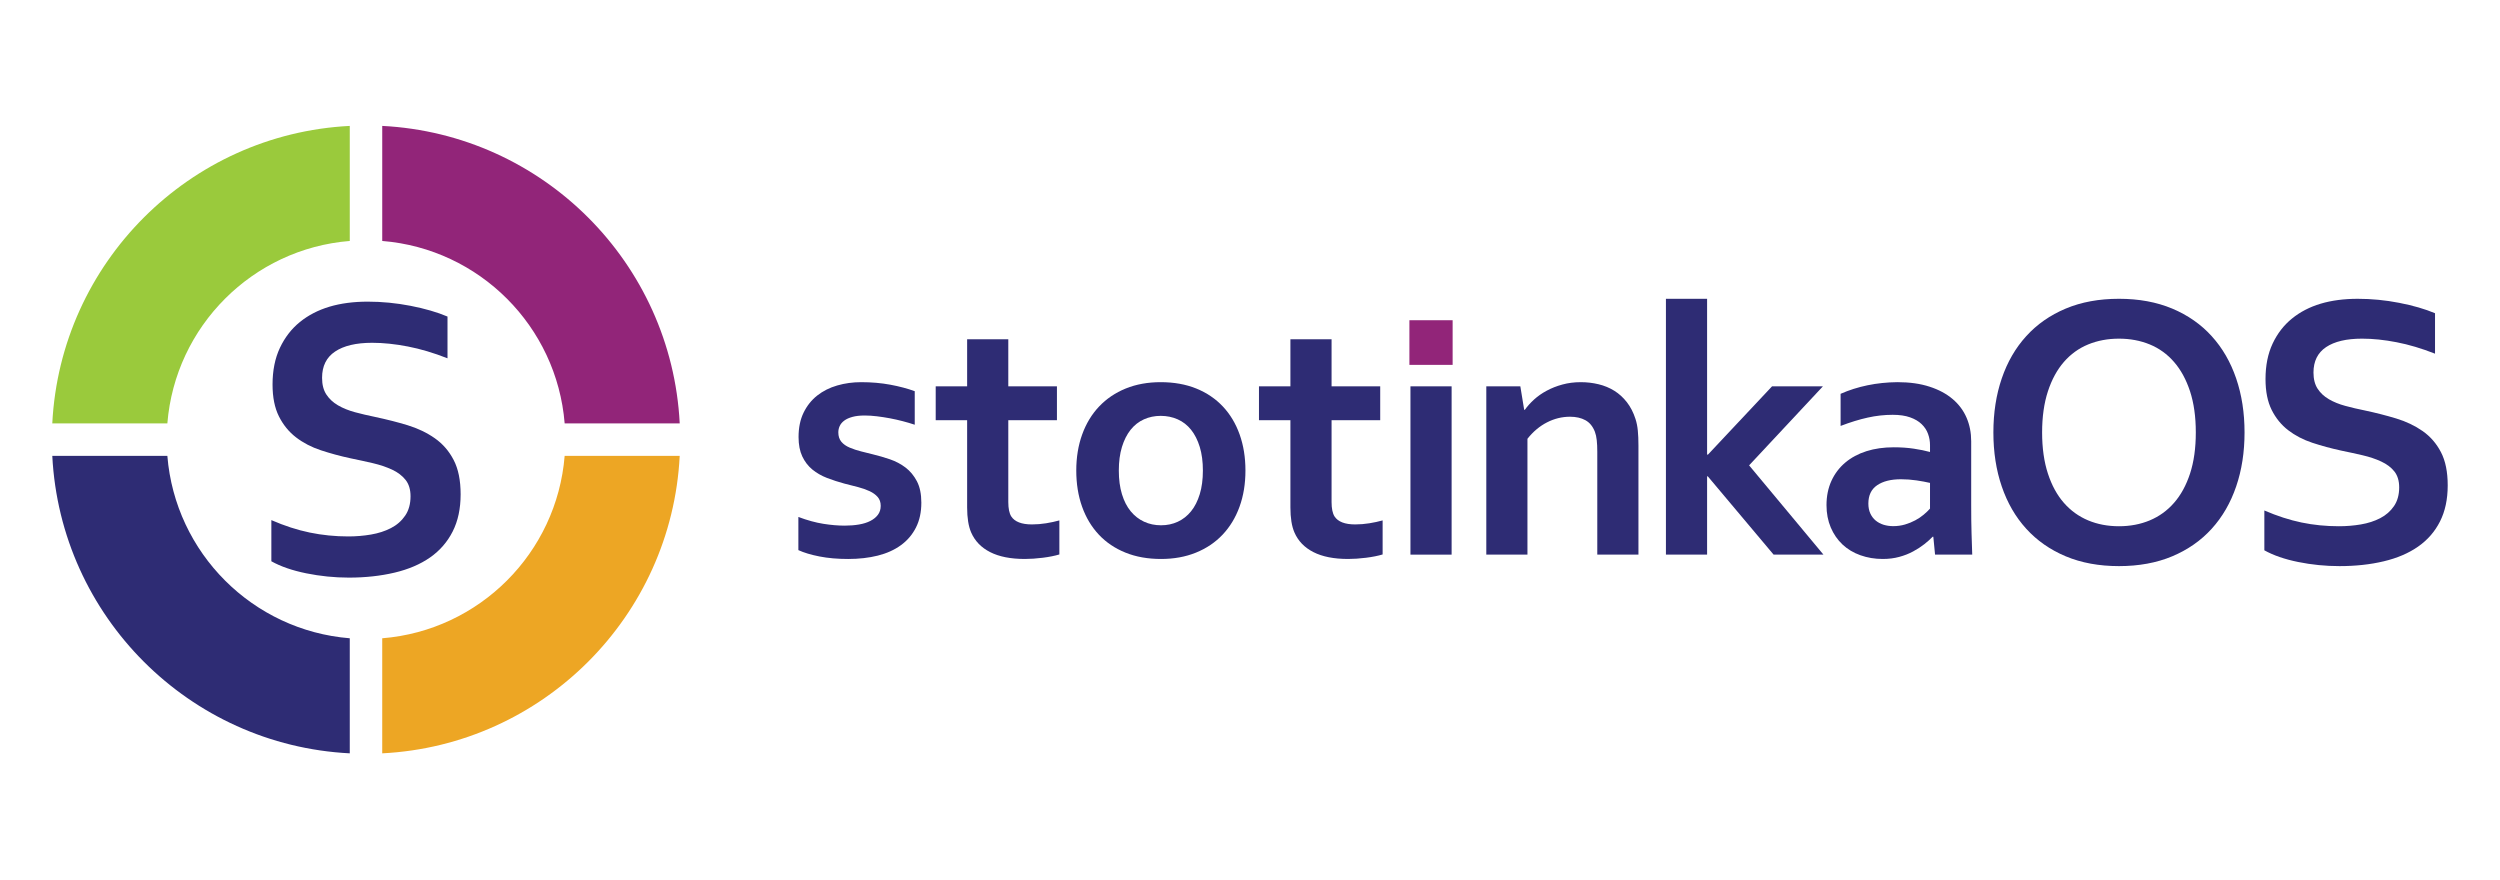
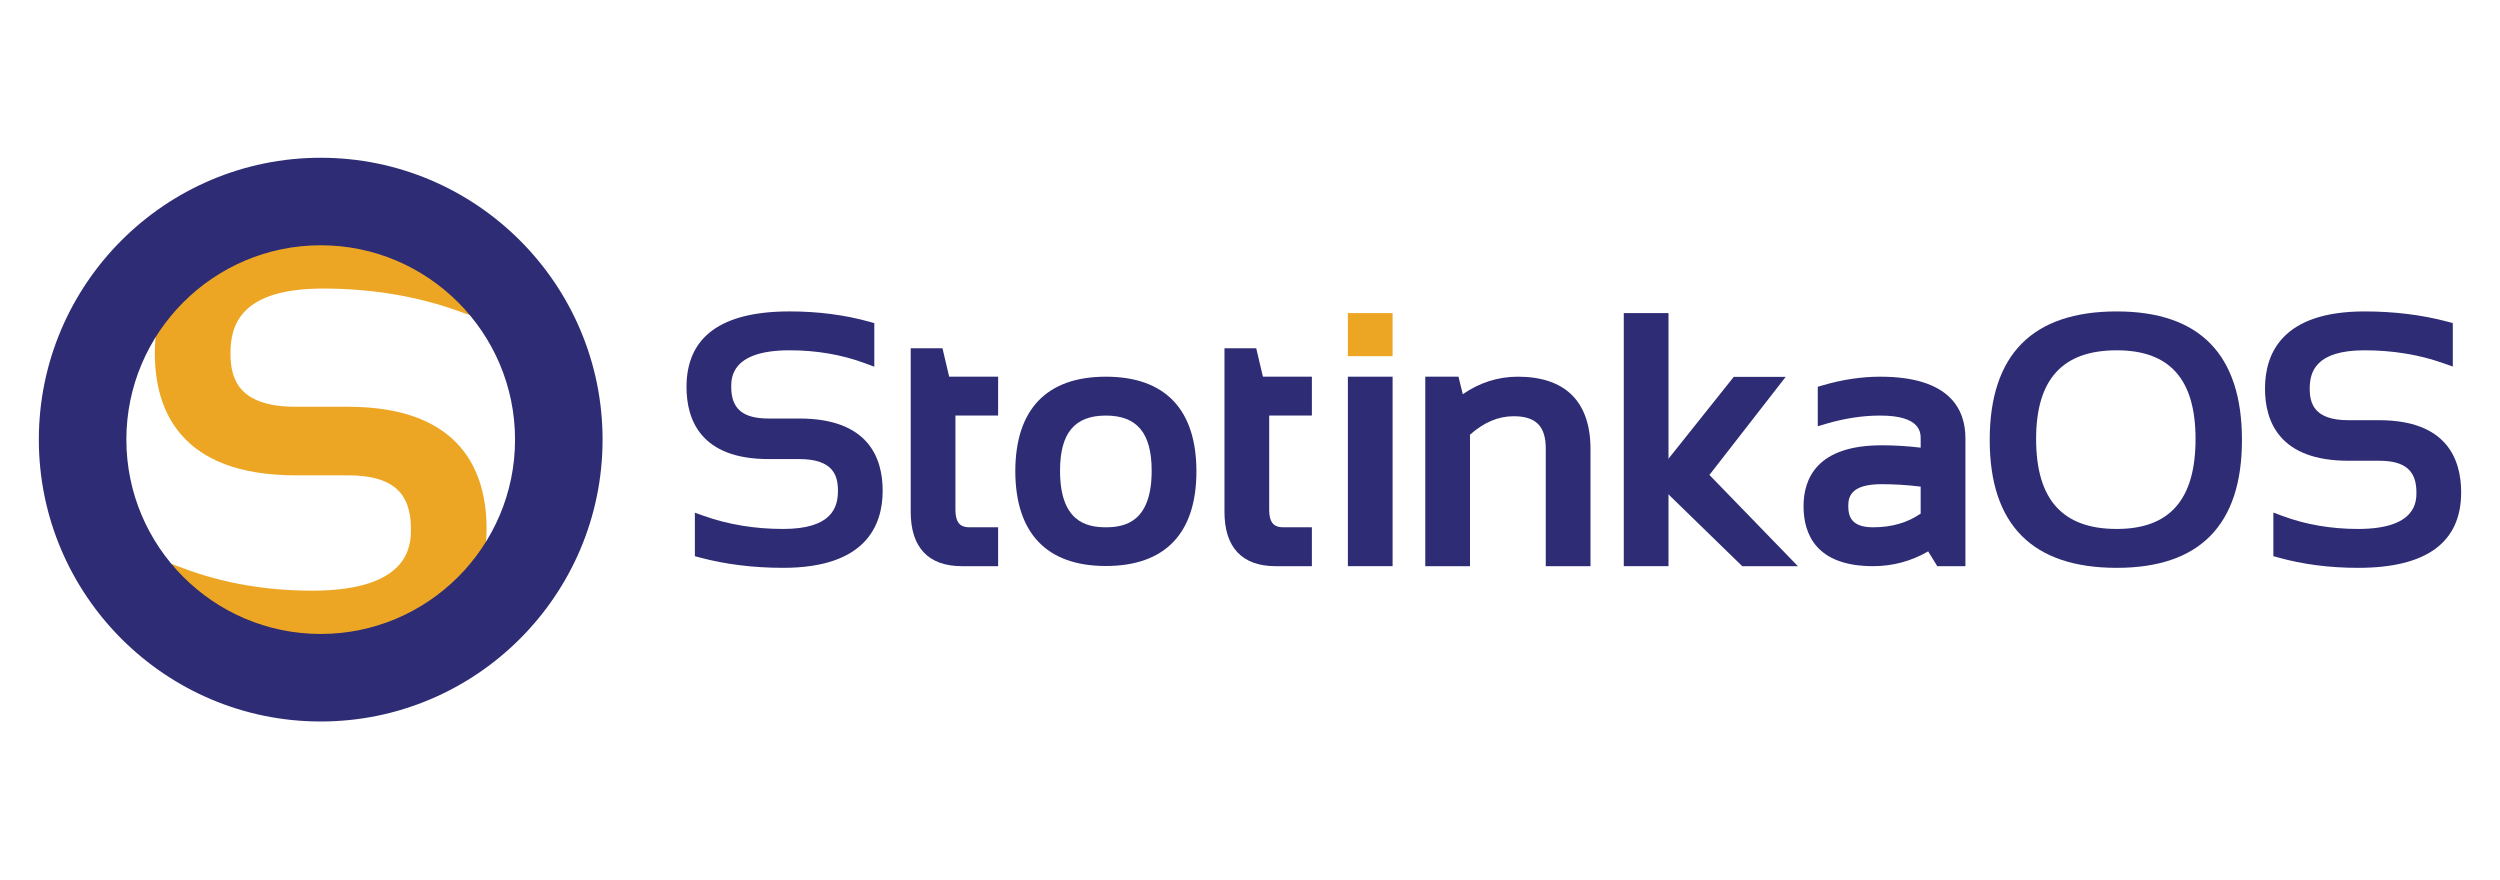
<svg xmlns="http://www.w3.org/2000/svg" version="1.1" id="svg3037" x="0px" y="0px" width="448.508px" height="157.74px" viewBox="0 0 448.508 157.74" enable-background="new 0 0 448.508 157.74" xml:space="preserve">
  <g>
-     <path fill="#2E2C74" d="M158.002,90.747c0-0.643-0.183-1.172-0.546-1.588c-0.364-0.414-0.847-0.766-1.448-1.045   c-0.604-0.283-1.295-0.523-2.074-0.73c-0.779-0.211-1.594-0.418-2.444-0.625c-1.079-0.291-2.121-0.629-3.116-1.012   c-0.998-0.387-1.875-0.891-2.634-1.51c-0.759-0.625-1.36-1.408-1.808-2.355c-0.444-0.945-0.668-2.102-0.668-3.472   c0-1.682,0.301-3.141,0.902-4.378c0.604-1.237,1.418-2.26,2.446-3.071c1.029-0.81,2.223-1.412,3.584-1.805   c1.36-0.397,2.798-0.593,4.313-0.593c1.849,0,3.585,0.153,5.206,0.452c1.618,0.301,3.084,0.688,4.392,1.166v6.017   c-0.685-0.232-1.405-0.441-2.165-0.64c-0.759-0.198-1.528-0.372-2.305-0.518c-0.778-0.145-1.554-0.261-2.322-0.357   c-0.769-0.091-1.496-0.14-2.182-0.14c-0.873,0-1.609,0.084-2.213,0.251c-0.601,0.166-1.09,0.388-1.464,0.668   c-0.374,0.281-0.644,0.606-0.811,0.969c-0.165,0.362-0.247,0.741-0.247,1.138c0,0.685,0.179,1.243,0.543,1.683   c0.363,0.437,0.867,0.787,1.513,1.06c0.645,0.268,1.318,0.494,2.024,0.668c0.707,0.174,1.391,0.35,2.057,0.514   c1.037,0.25,2.077,0.551,3.117,0.904c1.036,0.355,1.972,0.848,2.803,1.479c0.831,0.635,1.511,1.457,2.041,2.461   c0.529,1.01,0.795,2.291,0.795,3.848c0,1.705-0.323,3.189-0.967,4.457c-0.645,1.268-1.541,2.322-2.694,3.162   c-1.154,0.842-2.534,1.465-4.145,1.873c-1.608,0.402-3.381,0.604-5.312,0.604c-1.911,0-3.63-0.15-5.158-0.451   c-1.526-0.301-2.788-0.678-3.785-1.137v-5.949c1.62,0.604,3.116,1.012,4.486,1.23c1.372,0.217,2.648,0.326,3.834,0.326   c0.914,0,1.767-0.068,2.554-0.203c0.79-0.135,1.468-0.346,2.039-0.641c0.572-0.291,1.025-0.66,1.359-1.104   C157.835,91.905,158.002,91.37,158.002,90.747z" />
-     <path fill="#2E2C74" d="M190.055,99.471c-0.833,0.248-1.824,0.447-2.976,0.592c-1.154,0.146-2.228,0.217-3.225,0.217   c-2.534,0-4.607-0.408-6.219-1.23c-1.608-0.816-2.745-1.998-3.41-3.537c-0.477-1.1-0.718-2.594-0.718-4.484V75.384h-5.639V69.31   h5.639v-8.445h7.385v8.445h8.726v6.074h-8.726v14.679c0,1.162,0.178,2.023,0.531,2.586c0.622,0.955,1.859,1.434,3.708,1.434   c0.852,0,1.699-0.068,2.537-0.205c0.843-0.135,1.637-0.307,2.386-0.514V99.471z" />
-     <path fill="#2E2C74" d="M223.437,84.419c0,2.373-0.354,4.533-1.06,6.484c-0.708,1.955-1.72,3.623-3.039,5.018   c-1.317,1.391-2.913,2.467-4.784,3.223c-1.869,0.76-3.956,1.137-6.263,1.137c-2.365,0-4.492-0.377-6.372-1.137   c-1.879-0.756-3.474-1.832-4.782-3.223c-1.309-1.395-2.311-3.063-3.007-5.018c-0.694-1.951-1.043-4.111-1.043-6.484   c0-2.365,0.353-4.523,1.06-6.478c0.706-1.95,1.719-3.626,3.038-5.016c1.318-1.391,2.912-2.467,4.783-3.228   c1.869-0.757,3.958-1.135,6.263-1.135c2.367,0,4.492,0.378,6.373,1.135c1.878,0.761,3.472,1.837,4.78,3.228   c1.309,1.39,2.313,3.065,3.009,5.016C223.089,79.895,223.437,82.053,223.437,84.419z M215.802,84.419   c0-1.598-0.186-3.008-0.56-4.236c-0.374-1.221-0.896-2.25-1.56-3.084c-0.664-0.828-1.464-1.452-2.397-1.867   c-0.937-0.416-1.954-0.625-3.054-0.625c-1.08,0-2.084,0.209-3.008,0.625c-0.924,0.415-1.719,1.039-2.384,1.867   c-0.664,0.834-1.184,1.863-1.558,3.084c-0.374,1.229-0.561,2.639-0.561,4.236c0,1.602,0.187,3.016,0.561,4.24   c0.374,1.227,0.898,2.25,1.574,3.07c0.675,0.82,1.474,1.441,2.398,1.867c0.925,0.428,1.937,0.641,3.037,0.641   c1.103,0,2.109-0.213,3.023-0.641c0.913-0.426,1.703-1.047,2.367-1.867s1.186-1.844,1.56-3.07   C215.616,87.434,215.802,86.02,215.802,84.419z" />
-     <path fill="#2E2C74" d="M248.048,99.471c-0.828,0.248-1.82,0.447-2.973,0.592c-1.154,0.146-2.229,0.217-3.226,0.217   c-2.534,0-4.607-0.408-6.217-1.23c-1.609-0.816-2.747-1.998-3.41-3.537c-0.479-1.1-0.718-2.594-0.718-4.484V75.384h-5.64V69.31   h5.64v-8.445h7.384v8.445h8.726v6.074h-8.726v14.679c0,1.162,0.179,2.023,0.53,2.586c0.622,0.955,1.86,1.434,3.708,1.434   c0.852,0,1.7-0.068,2.538-0.205c0.842-0.135,1.638-0.307,2.383-0.514V99.471z" />
-     <rect x="252.851" y="57.45" fill="#922579" width="7.756" height="8.009" />
-     <rect x="253.04" y="69.31" fill="#2E2C74" width="7.384" height="30.193" />
-     <path fill="#2E2C74" d="M273.442,73.516h0.125c0.437-0.623,0.987-1.233,1.649-1.839c0.666-0.602,1.422-1.132,2.277-1.587   c0.849-0.461,1.79-0.829,2.819-1.108c1.027-0.281,2.122-0.419,3.287-0.419c1.1,0,2.164,0.124,3.193,0.375   c1.027,0.246,1.966,0.638,2.819,1.166c0.852,0.53,1.604,1.216,2.26,2.058c0.653,0.84,1.168,1.845,1.542,3.006   c0.208,0.644,0.349,1.346,0.419,2.105c0.073,0.758,0.111,1.632,0.111,2.63v19.6h-7.385V81.057c0-0.811-0.03-1.506-0.096-2.087   c-0.06-0.58-0.176-1.091-0.341-1.529c-0.374-0.954-0.939-1.641-1.7-2.057c-0.756-0.413-1.677-0.622-2.757-0.622   c-1.431,0-2.81,0.337-4.128,1.014c-1.32,0.675-2.487,1.656-3.507,2.943v20.784h-7.382V69.31h6.106L273.442,73.516z" />
-     <path fill="#2E2C74" d="M298.873,53.605h7.385v27.951h0.155L317.91,69.31h9.126l-13.241,14.177l13.34,16.016h-8.943l-11.811-14.051   h-0.123v14.051h-7.385V53.605z" />
-     <path fill="#2E2C74" d="M346.844,96.294h-0.128c-0.414,0.434-0.911,0.885-1.491,1.338c-0.583,0.457-1.25,0.889-1.996,1.293   c-0.748,0.408-1.577,0.734-2.493,0.982c-0.914,0.25-1.898,0.373-2.96,0.373c-1.434,0-2.774-0.223-4.02-0.67   c-1.248-0.443-2.315-1.09-3.209-1.928c-0.895-0.844-1.595-1.861-2.104-3.055c-0.507-1.195-0.763-2.531-0.763-4.006   c0-1.617,0.299-3.074,0.889-4.363c0.59-1.285,1.418-2.375,2.478-3.27c1.06-0.893,2.325-1.574,3.802-2.045   c1.474-0.465,3.104-0.697,4.891-0.697c1.309,0,2.514,0.082,3.615,0.25c1.101,0.166,2.066,0.361,2.896,0.592v-1.217   c0-0.703-0.115-1.384-0.359-2.04c-0.235-0.656-0.62-1.236-1.152-1.746c-0.527-0.509-1.218-0.914-2.071-1.215   c-0.849-0.301-1.888-0.451-3.116-0.451c-1.493,0-2.99,0.166-4.486,0.5c-1.494,0.33-3.113,0.827-4.858,1.495v-5.763   c1.514-0.669,3.126-1.176,4.828-1.531c1.705-0.354,3.49-0.539,5.358-0.559c2.202,0,4.13,0.27,5.779,0.813   c1.654,0.534,3.036,1.28,4.147,2.226c1.107,0.942,1.941,2.062,2.491,3.349c0.553,1.287,0.826,2.689,0.826,4.206v11.373   c0,1.996,0.018,3.709,0.063,5.141c0.043,1.436,0.08,2.711,0.123,3.834h-6.669L346.844,96.294z M346.249,86.634   c-0.706-0.166-1.517-0.314-2.431-0.451c-0.911-0.135-1.838-0.203-2.771-0.203c-1.808,0-3.236,0.357-4.283,1.074   c-1.053,0.717-1.574,1.814-1.574,3.289c0,0.686,0.12,1.283,0.358,1.791c0.238,0.51,0.563,0.932,0.967,1.264   c0.404,0.33,0.879,0.582,1.416,0.748c0.54,0.162,1.112,0.246,1.715,0.246c0.746,0,1.454-0.098,2.119-0.295   c0.665-0.195,1.275-0.447,1.838-0.748c0.56-0.299,1.064-0.639,1.509-1.012c0.449-0.375,0.826-0.738,1.138-1.094V86.634z" />
    <g>
-       <path fill="#2E2C74" d="M396.785,60.307c-1.923-2.121-4.283-3.769-7.08-4.944c-2.8-1.172-5.985-1.759-9.556-1.759    c-3.573,0-6.757,0.586-9.554,1.759c-2.797,1.175-5.159,2.823-7.08,4.944c-1.929,2.118-3.39,4.646-4.392,7.583    c-1.004,2.938-1.504,6.169-1.504,9.692c0,3.526,0.5,6.758,1.504,9.694c1.002,2.936,2.463,5.467,4.392,7.584    c1.921,2.119,4.283,3.766,7.08,4.943c2.797,1.174,5.98,1.76,9.554,1.76c3.57,0,6.756-0.586,9.556-1.76    c2.797-1.178,5.157-2.824,7.08-4.943c1.924-2.117,3.388-4.648,4.389-7.584c1.005-2.936,1.504-6.168,1.504-9.694    c0-3.523-0.499-6.754-1.504-9.692C400.173,64.953,398.709,62.425,396.785,60.307z M392.901,84.964    c-0.693,2.105-1.649,3.857-2.872,5.248c-1.216,1.396-2.672,2.441-4.352,3.146c-1.682,0.703-3.525,1.051-5.528,1.051    c-2.007,0-3.85-0.348-5.529-1.051c-1.682-0.705-3.133-1.75-4.354-3.146c-1.22-1.391-2.177-3.143-2.864-5.248    c-0.69-2.111-1.04-4.568-1.04-7.381c0-2.808,0.35-5.269,1.04-7.379c0.688-2.105,1.645-3.863,2.864-5.266    c1.221-1.405,2.672-2.453,4.354-3.145c1.68-0.69,3.522-1.037,5.529-1.037c2.003,0,3.847,0.347,5.528,1.037    c1.68,0.692,3.136,1.74,4.352,3.145c1.223,1.403,2.179,3.161,2.872,5.266c0.688,2.11,1.034,4.571,1.034,7.379    C393.935,80.395,393.589,82.852,392.901,84.964z" />
-       <path fill="#2E2C74" d="M437.919,81.128c-0.809-1.555-1.897-2.816-3.281-3.787c-1.384-0.966-2.966-1.722-4.753-2.265    c-1.788-0.541-3.656-1.018-5.616-1.435c-1.243-0.25-2.418-0.527-3.523-0.827c-1.109-0.298-2.083-0.697-2.935-1.191    c-0.856-0.498-1.529-1.126-2.023-1.885c-0.495-0.759-0.743-1.729-0.743-2.9c0-2.029,0.753-3.551,2.26-4.564    c1.509-1.012,3.658-1.519,6.447-1.519c1.936,0,4.005,0.212,6.204,0.642c2.199,0.423,4.494,1.11,6.895,2.053v-7.256    c-1.801-0.759-3.942-1.382-6.43-1.865c-2.488-0.485-4.964-0.723-7.43-0.723s-4.683,0.29-6.651,0.875    c-1.971,0.59-3.686,1.478-5.146,2.665c-1.464,1.187-2.624,2.684-3.476,4.492c-0.851,1.809-1.277,3.936-1.277,6.374    c0,2.212,0.369,4.055,1.104,5.529c0.738,1.475,1.728,2.691,2.973,3.647c1.243,0.953,2.685,1.705,4.318,2.246    c1.638,0.541,3.353,1.006,5.149,1.398c1.358,0.277,2.654,0.561,3.885,0.848c1.235,0.287,2.348,0.66,3.337,1.123    c0.989,0.461,1.777,1.051,2.35,1.775c0.575,0.73,0.864,1.68,0.864,2.855c0,1.336-0.31,2.457-0.932,3.367    c-0.625,0.91-1.446,1.631-2.471,2.162c-1.027,0.533-2.182,0.902-3.475,1.123c-1.291,0.219-2.602,0.324-3.939,0.324    c-2.303,0-4.537-0.219-6.704-0.67c-2.164-0.451-4.387-1.172-6.669-2.158v7.146c1.615,0.902,3.634,1.6,6.066,2.096    c2.431,0.492,4.901,0.74,7.412,0.74c2.88,0,5.528-0.287,7.943-0.863c2.421-0.574,4.479-1.459,6.169-2.643    c1.697-1.186,3.006-2.689,3.925-4.51c0.919-1.818,1.381-3.973,1.381-6.461C439.127,84.669,438.727,82.682,437.919,81.128z" />
+       <path fill="#2E2C74" d="M143.399,75.083h-5.523c-4.628,0-6.69-1.75-6.69-5.668c0-1.625,0-6.57,10.474-6.57    c4.834,0,9.385,0.782,13.527,2.324l1.666,0.62v-7.821l-0.903-0.251c-4.393-1.226-9.201-1.848-14.29-1.848    c-12.274,0-18.498,4.557-18.498,13.546c0,5.904,2.554,12.944,14.715,12.944h5.523c6.142,0,6.929,3.028,6.929,5.668    c0,2.949-1.018,6.869-9.841,6.869c-5.059,0-9.827-0.785-14.175-2.33l-1.65-0.588v7.805l0.917,0.244    c4.586,1.225,9.604,1.844,14.908,1.844c14.767,0,17.867-7.529,17.867-13.844C158.354,82.122,155.761,75.083,143.399,75.083z" />
+       <path fill="#2E2C74" d="M169.083,62.475h-5.698V91.84c0,6.367,3.168,9.732,9.161,9.732h6.521v-6.975h-5.081    c-1.338,0-2.578-0.384-2.578-3.177V74.554h7.659v-6.975h-8.784L169.083,62.475z" />
+       <path fill="#2E2C74" d="M198.391,67.579c-10.627,0-16.243,5.878-16.243,17c0.043,11.097,5.659,16.963,16.243,16.963    c10.632,0,16.25-5.869,16.25-16.969C214.641,73.458,209.023,67.579,198.391,67.579z M198.391,94.597    c-3.525,0-8.217-1.049-8.217-10.141c0-6.758,2.613-9.902,8.217-9.902c5.61,0,8.222,3.144,8.222,9.902    C206.613,93.549,201.921,94.597,198.391,94.597z" />
+       <path fill="#2E2C74" d="M225.369,62.475h-5.695V91.84c0,6.367,3.168,9.732,9.162,9.732h6.521v-6.975h-5.081    c-1.338,0-2.578-0.384-2.578-3.177V74.554h7.659v-6.975h-8.784L225.369,62.475z" />
+       <g>
+         <rect x="241.813" y="67.579" fill="#2E2C74" width="8.023" height="33.993" />
+         <rect x="241.813" y="56.17" fill="#EDA624" width="8.023" height="7.727" />
+       </g>
+       <path fill="#2E2C74" d="M272.305,67.579c-3.533,0-6.848,1.055-9.877,3.141l-0.771-3.141h-5.959v33.993h8.023V77.98    c2.525-2.224,5.092-3.307,7.834-3.307c3.983,0,5.759,1.784,5.759,5.79v21.109h8.026V80.553    C285.34,72.065,280.832,67.579,272.305,67.579z" />
+       <g>
+         <rect x="291.311" y="56.17" fill="#2E2C74" width="8.023" height="45.402" />
+         <polygon fill="#2E2C74" points="320.361,67.609 311.044,67.609 298.062,83.889 298.1,87.495 312.562,101.572 322.546,101.572      306.674,85.205    " />
+       </g>
+       <path fill="#2E2C74" d="M337.314,67.579c-3.346,0-6.816,0.522-10.314,1.55l-0.888,0.263v7.077l1.586-0.466    c3.275-0.96,6.508-1.449,9.616-1.449c7.261,0,7.261,3.049,7.261,4.198v1.559c-2.325-0.281-4.668-0.424-6.99-0.424    c-11.59,0-14.023,5.946-14.023,10.933c0,4.904,2.168,10.752,12.492,10.752c3.514,0,6.824-0.891,9.864-2.654l1.636,2.654h5.048    V78.601C352.601,73.574,349.948,67.579,337.314,67.579z M337.584,86.863c2.317,0,4.66,0.146,6.99,0.441v4.839    c-2.346,1.629-5.205,2.454-8.521,2.454c-3.936,0-4.468-1.954-4.468-3.867C331.585,88.929,332.27,86.863,337.584,86.863z" />
+       <path fill="#2E2C74" d="M379.753,55.871c-15.125,0-22.792,7.759-22.792,23.063c0,15.22,7.667,22.939,22.792,22.939    c14.902,0,22.461-7.719,22.461-22.939C402.214,63.63,394.656,55.871,379.753,55.871z M379.753,94.896    c-9.731,0-14.468-5.281-14.468-16.144c0-10.703,4.736-15.906,14.468-15.906c9.512,0,14.135,5.204,14.135,15.906    C393.888,89.615,389.265,94.896,379.753,94.896z" />
+       <path fill="#2E2C74" d="M421.302,82.66h5.523c4.629,0,6.689,1.75,6.689,5.668c0,1.625,0,6.568-10.47,6.568    c-4.836,0-9.387-0.783-13.529-2.322l-1.668-0.622v7.823l0.902,0.25c4.396,1.227,9.204,1.848,14.295,1.848    c12.274,0,18.495-4.557,18.495-13.545c0-5.904-2.553-12.943-14.715-12.943h-5.523c-6.144,0-6.931-3.029-6.931-5.67    c0-2.948,1.021-6.869,9.842-6.869c5.061,0,9.831,0.784,14.177,2.331l1.653,0.587v-7.805l-0.918-0.244    c-4.591-1.224-9.604-1.844-14.912-1.844c-14.766,0-17.865,7.53-17.865,13.844C406.348,75.619,408.941,82.66,421.302,82.66z" />
    </g>
-     <path fill="#2E2C74" d="M81.39,82.528c-0.831-1.609-1.96-2.904-3.388-3.908c-1.427-0.999-3.061-1.778-4.902-2.342   c-1.845-0.556-3.775-1.046-5.797-1.476c-1.284-0.263-2.497-0.549-3.637-0.854c-1.144-0.314-2.153-0.719-3.032-1.233   c-0.882-0.51-1.574-1.165-2.087-1.943c-0.514-0.783-0.766-1.783-0.766-2.994c0-2.095,0.775-3.667,2.333-4.708   c1.557-1.046,3.775-1.572,6.652-1.572c1.999,0,4.133,0.224,6.403,0.663c2.271,0.439,4.642,1.148,7.114,2.12v-7.49   c-1.854-0.786-4.064-1.426-6.633-1.928c-2.567-0.497-5.124-0.746-7.672-0.746c-2.544,0-4.83,0.3-6.863,0.904   c-2.031,0.61-3.803,1.524-5.315,2.75c-1.507,1.224-2.704,2.771-3.583,4.636c-0.882,1.869-1.321,4.064-1.321,6.581   c0,2.284,0.382,4.187,1.142,5.705c0.764,1.526,1.783,2.778,3.069,3.768c1.283,0.989,2.769,1.758,4.458,2.319   c1.69,0.557,3.459,1.041,5.316,1.439c1.4,0.287,2.737,0.58,4.009,0.875c1.272,0.297,2.42,0.688,3.444,1.156   c1.021,0.479,1.83,1.092,2.423,1.84c0.598,0.75,0.894,1.734,0.894,2.943c0,1.385-0.323,2.543-0.964,3.477   c-0.641,0.939-1.491,1.688-2.55,2.23c-1.058,0.549-2.251,0.93-3.585,1.16c-1.333,0.227-2.687,0.338-4.066,0.338   c-2.375,0-4.683-0.234-6.918-0.695c-2.238-0.463-4.53-1.207-6.886-2.232v7.381c1.666,0.936,3.751,1.652,6.263,2.164   c2.51,0.508,5.057,0.77,7.648,0.77c2.974,0,5.709-0.305,8.204-0.896c2.497-0.592,4.616-1.504,6.368-2.725   c1.748-1.225,3.097-2.775,4.048-4.658c0.952-1.877,1.425-4.102,1.425-6.666C82.639,86.18,82.223,84.13,81.39,82.528z" />
    <g>
-       <path fill="#922579" d="M101.301,75.955h20.642c-1.465-28.803-24.563-51.899-53.369-53.367v20.641    C86.003,44.633,99.896,58.529,101.301,75.955z" />
-       <path fill="#9ACA3C" d="M62.75,43.229V22.588C33.944,24.053,10.847,47.152,9.381,75.955h20.644    C31.429,58.529,45.32,44.633,62.75,43.229z" />
-       <path fill="#EDA624" d="M101.301,81.782c-1.404,17.428-15.298,31.322-32.728,32.727v20.643    c28.81-1.465,51.904-24.563,53.369-53.369H101.301z" />
-       <path fill="#2E2C74" d="M30.024,81.782H9.381c1.467,28.807,24.563,51.904,53.369,53.369v-20.643    C45.32,113.104,31.429,99.21,30.024,81.782z" />
+       <path fill="#EDA624" d="M53.066,85.275h9.344c7.826,0,11.314,2.959,11.314,9.588c0,2.744,0,11.106-17.711,11.106    c-8.176,0-15.871-1.321-22.88-3.929l-2.817-1.05v13.229l1.526,0.424c7.43,2.074,15.564,3.126,24.171,3.126    c20.757,0,31.28-7.708,31.28-22.906c0-9.986-4.316-21.889-24.884-21.889h-9.344c-10.383,0-11.717-5.126-11.717-9.588    c0-4.989,1.725-11.618,16.645-11.618c8.553,0,16.619,1.327,23.973,3.942l2.788,0.992V43.504l-1.549-0.414    c-7.758-2.07-16.241-3.118-25.212-3.118c-24.973,0-30.215,12.733-30.215,23.414C27.779,73.371,32.164,85.275,53.066,85.275z" />
+       <g>
+         <g>
+           <path fill="#2E2C74" d="M57.537,129.438c-27.885,0-50.569-22.687-50.569-50.568c0-27.885,22.685-50.568,50.569-50.568      c27.88,0,50.565,22.684,50.565,50.568C108.103,106.752,85.417,129.438,57.537,129.438z M57.537,44.004      c-19.226,0-34.867,15.64-34.867,34.866s15.642,34.863,34.867,34.863c19.224,0,34.863-15.638,34.863-34.863      S76.761,44.004,57.537,44.004z" />
+         </g>
+       </g>
    </g>
+     <path fill="none" stroke="#231F20" stroke-width="1.28" d="M282.351,95.101" />
  </g>
</svg>
